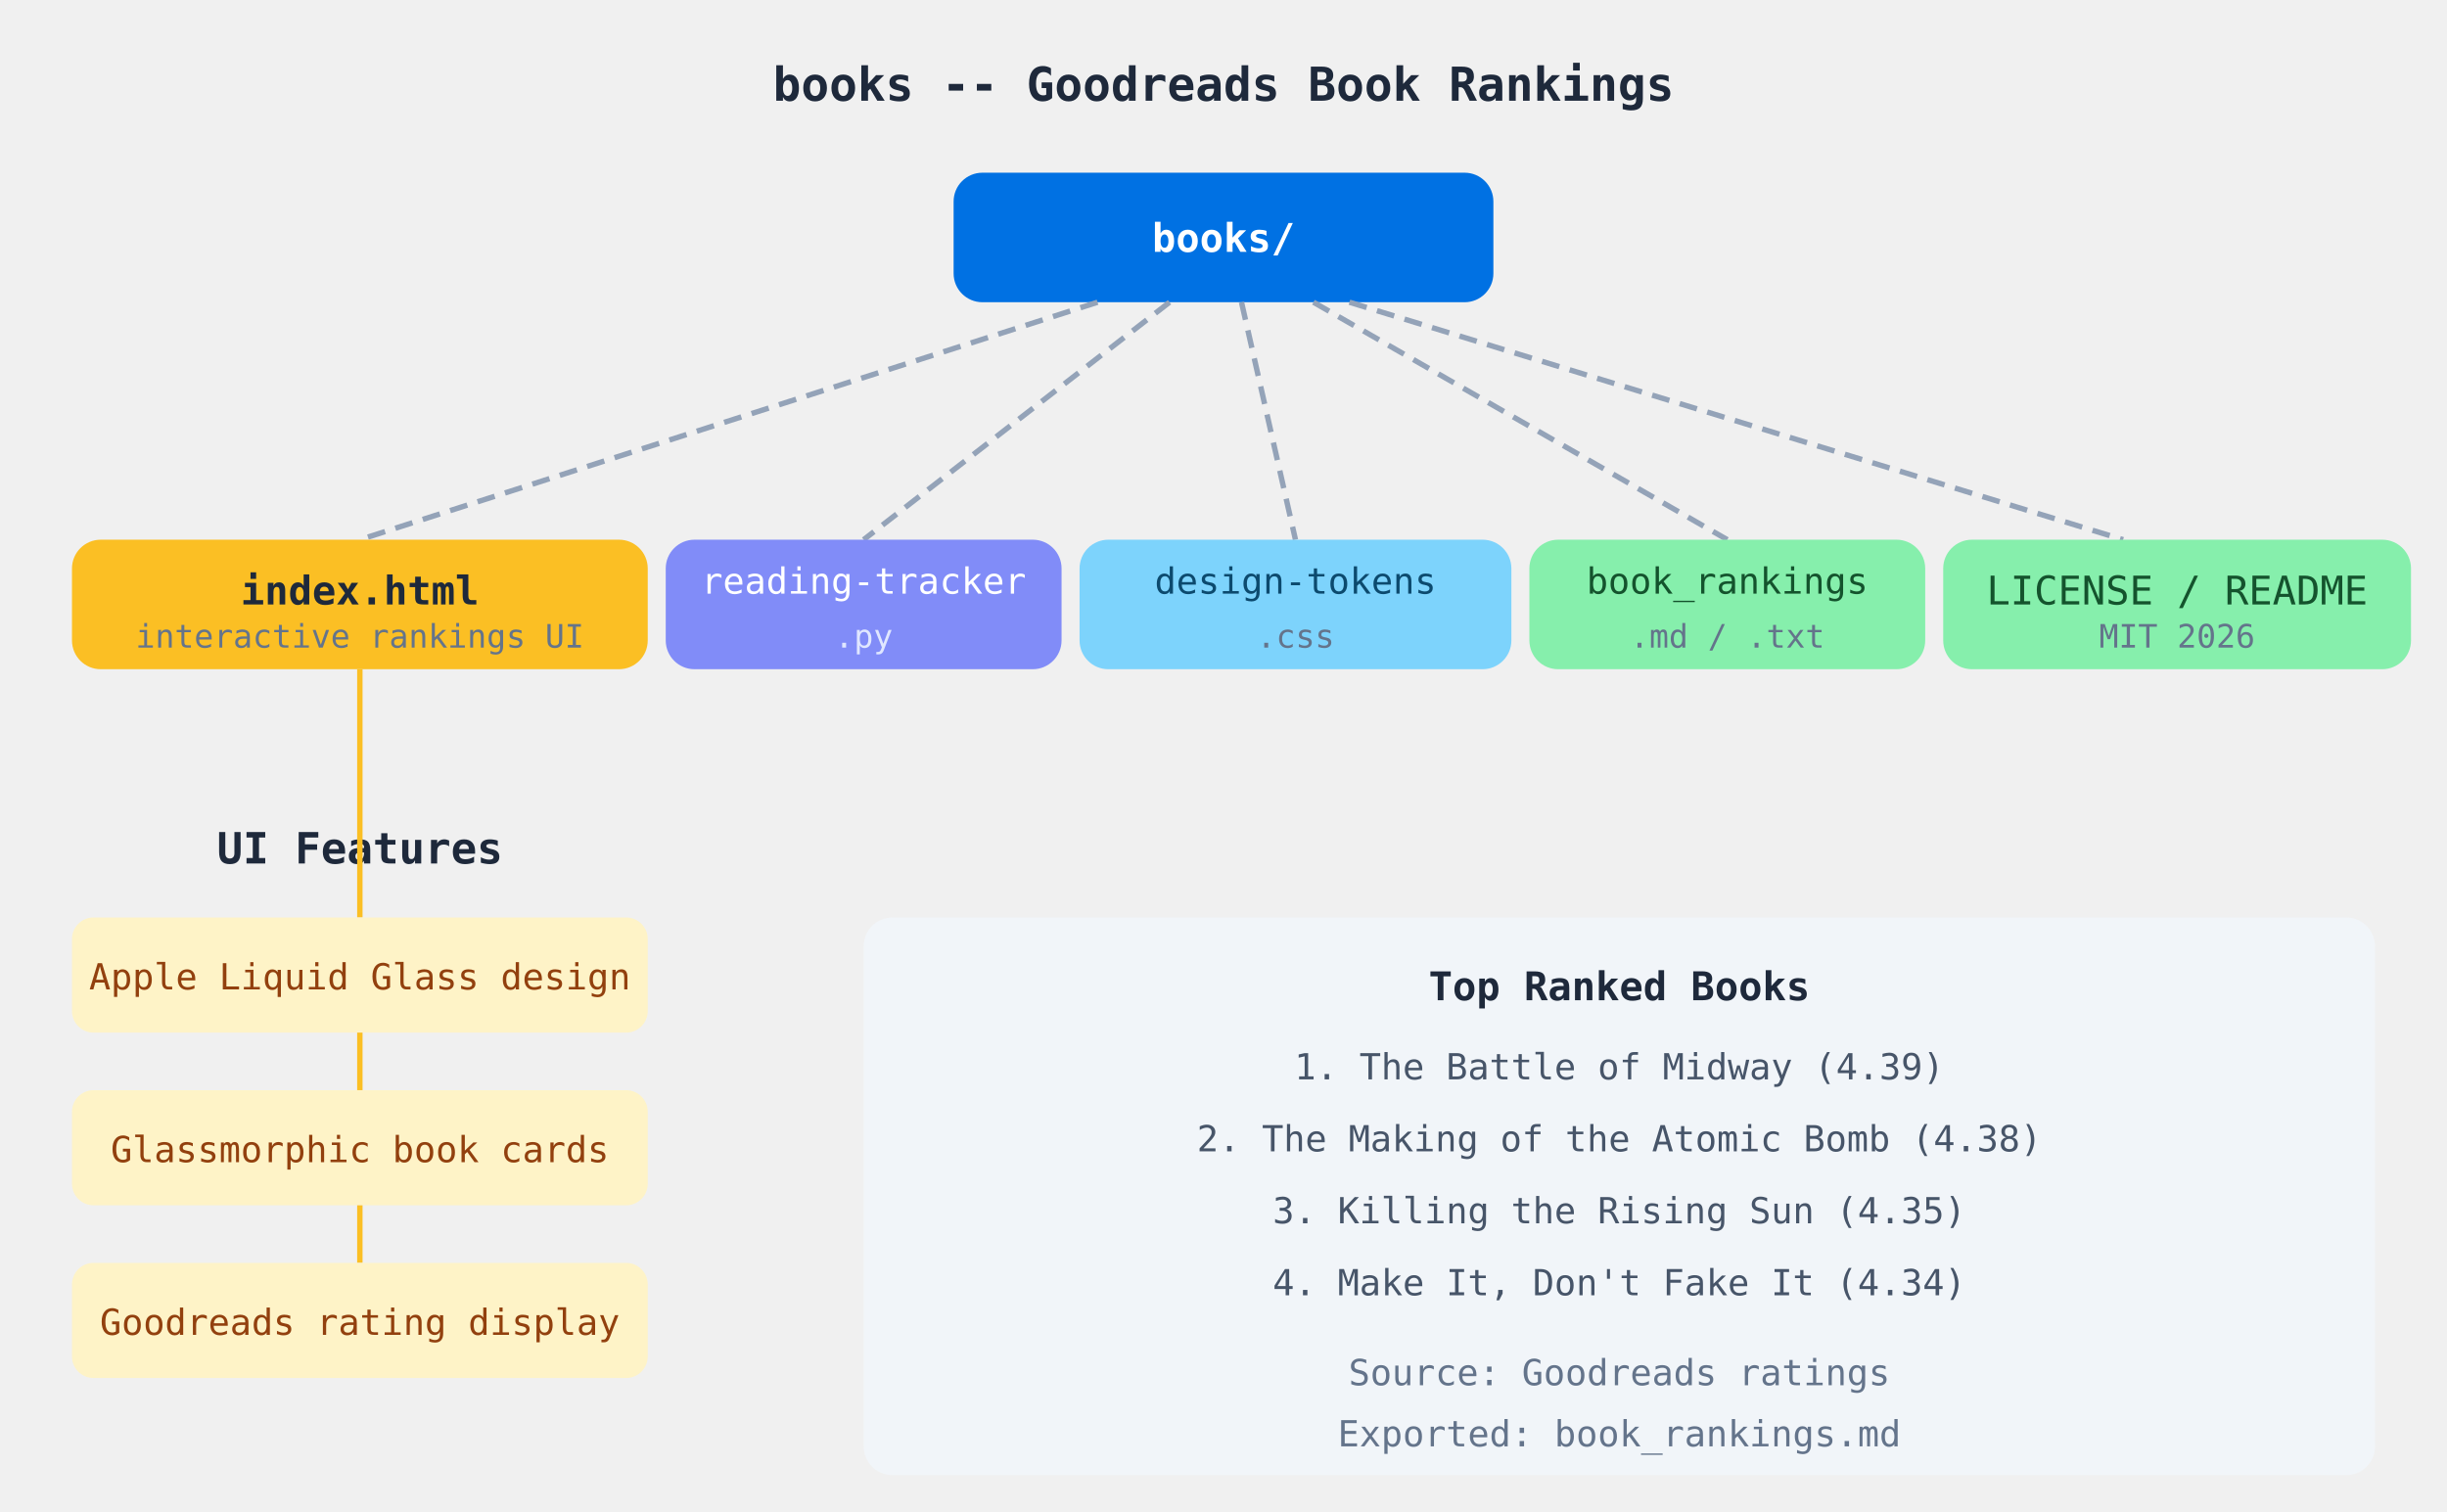
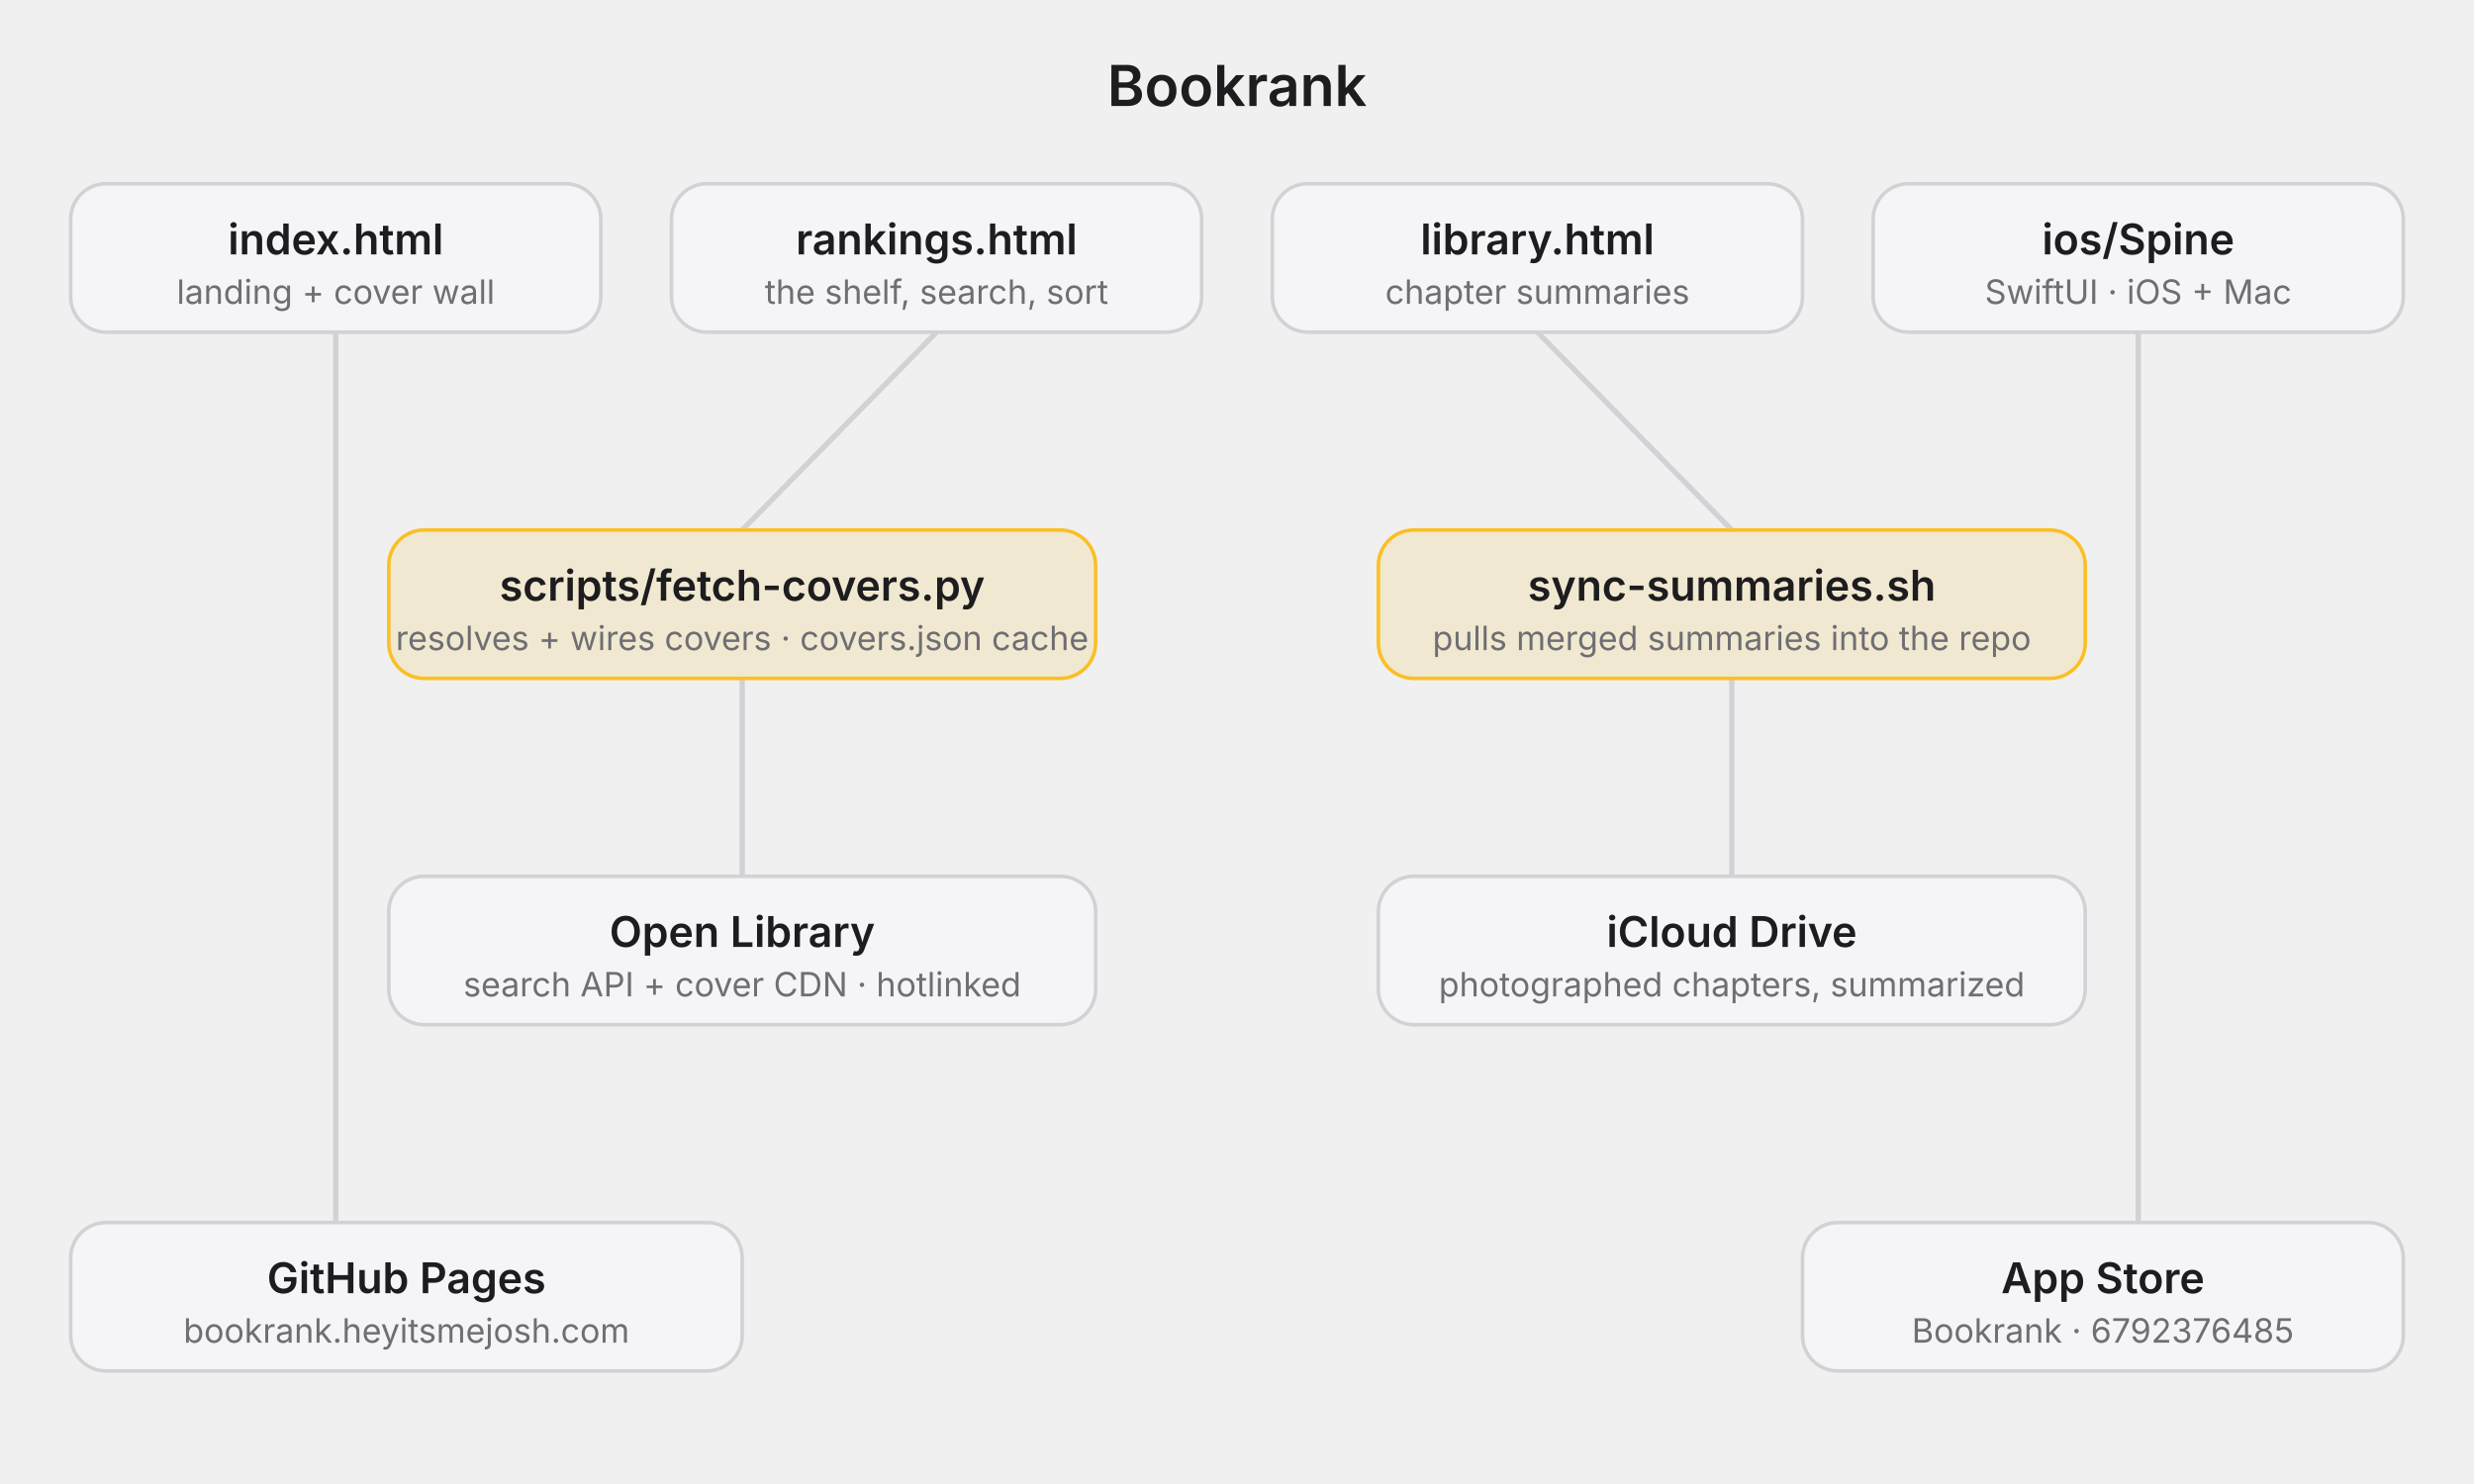
- <svg xmlns="http://www.w3.org/2000/svg" viewBox="0 0 680 420" width="680" height="420" style="font-family:monospace;background:#f8fafc;border-radius:12px">
-   <text x="340" y="28" text-anchor="middle" font-size="13" font-weight="bold" fill="#1e293b">books  --  Goodreads Book Rankings</text>
-   <rect x="265" y="48" width="150" height="36" rx="8" fill="#0071e3" />
-   <text x="340" y="70" text-anchor="middle" font-size="11" fill="white" font-weight="bold">books/</text>
-   <line x1="305" y1="84" x2="100" y2="150" stroke="#94a3b8" stroke-width="1.5" stroke-dasharray="5,3" />
-   <line x1="325" y1="84" x2="240" y2="150" stroke="#94a3b8" stroke-width="1.5" stroke-dasharray="5,3" />
-   <line x1="345" y1="84" x2="360" y2="150" stroke="#94a3b8" stroke-width="1.5" stroke-dasharray="5,3" />
-   <line x1="365" y1="84" x2="480" y2="150" stroke="#94a3b8" stroke-width="1.5" stroke-dasharray="5,3" />
-   <line x1="375" y1="84" x2="590" y2="150" stroke="#94a3b8" stroke-width="1.5" stroke-dasharray="5,3" />
-   <rect x="20" y="150" width="160" height="36" rx="8" fill="#fbbf24" />
-   <text x="100" y="168" text-anchor="middle" font-size="11" fill="#1e293b" font-weight="bold">index.html</text>
-   <text x="100" y="180" text-anchor="middle" font-size="9" fill="#64748b">interactive rankings UI</text>
-   <rect x="185" y="150" width="110" height="36" rx="8" fill="#818cf8" />
-   <text x="240" y="165" text-anchor="middle" font-size="10" fill="white">reading-tracker</text>
-   <text x="240" y="180" text-anchor="middle" font-size="9" fill="#e0e7ff">.py</text>
-   <rect x="300" y="150" width="120" height="36" rx="8" fill="#7dd3fc" />
-   <text x="360" y="165" text-anchor="middle" font-size="10" fill="#0c4a6e">design-tokens</text>
-   <text x="360" y="180" text-anchor="middle" font-size="9" fill="#64748b">.css</text>
-   <rect x="425" y="150" width="110" height="36" rx="8" fill="#86efac" />
-   <text x="480" y="165" text-anchor="middle" font-size="10" fill="#14532d">book_rankings</text>
-   <text x="480" y="180" text-anchor="middle" font-size="9" fill="#64748b">.md / .txt</text>
-   <rect x="540" y="150" width="130" height="36" rx="8" fill="#86efac" />
-   <text x="605" y="168" text-anchor="middle" font-size="11" fill="#14532d">LICENSE / README</text>
-   <text x="605" y="180" text-anchor="middle" font-size="9" fill="#64748b">MIT 2026</text>
-   <text x="100" y="240" text-anchor="middle" font-size="12" font-weight="bold" fill="#1e293b">UI Features</text>
-   <line x1="100" y1="186" x2="100" y2="255" stroke="#fbbf24" stroke-width="1.5" />
-   <rect x="20" y="255" width="160" height="32" rx="6" fill="#fef3c7" />
-   <text x="100" y="275" text-anchor="middle" font-size="10" fill="#92400e">Apple Liquid Glass design</text>
-   <line x1="100" y1="287" x2="100" y2="303" stroke="#fbbf24" stroke-width="1.5" />
-   <rect x="20" y="303" width="160" height="32" rx="6" fill="#fef3c7" />
-   <text x="100" y="323" text-anchor="middle" font-size="10" fill="#92400e">Glassmorphic book cards</text>
-   <line x1="100" y1="335" x2="100" y2="351" stroke="#fbbf24" stroke-width="1.5" />
-   <rect x="20" y="351" width="160" height="32" rx="6" fill="#fef3c7" />
-   <text x="100" y="371" text-anchor="middle" font-size="10" fill="#92400e">Goodreads rating display</text>
-   <rect x="240" y="255" width="420" height="155" rx="8" fill="#f1f5f9" />
-   <text x="450" y="278" text-anchor="middle" font-size="11" font-weight="bold" fill="#1e293b">Top Ranked Books</text>
-   <text x="450" y="300" text-anchor="middle" font-size="10" fill="#475569">1. The Battle of Midway (4.39)</text>
-   <text x="450" y="320" text-anchor="middle" font-size="10" fill="#475569">2. The Making of the Atomic Bomb (4.38)</text>
-   <text x="450" y="340" text-anchor="middle" font-size="10" fill="#475569">3. Killing the Rising Sun (4.35)</text>
-   <text x="450" y="360" text-anchor="middle" font-size="10" fill="#475569">4. Make It, Don't Fake It (4.34)</text>
-   <text x="450" y="385" text-anchor="middle" font-size="10" fill="#64748b">Source: Goodreads ratings</text>
-   <text x="450" y="402" text-anchor="middle" font-size="10" fill="#64748b">Exported: book_rankings.md</text>
+ <svg xmlns="http://www.w3.org/2000/svg" viewBox="0 0 700 420" width="700" height="420" style="font-family:-apple-system,BlinkMacSystemFont,'Segoe UI',sans-serif;background:#ffffff">
+   <text x="350" y="30" text-anchor="middle" font-size="16" font-weight="600" fill="#1d1d1f">Bookrank</text>
+   <path d="M265 94 L210 150" stroke="#d1d1d6" stroke-width="1.5" fill="none" />
+   <path d="M435 94 L490 150" stroke="#d1d1d6" stroke-width="1.5" fill="none" />
+   <path d="M210 192 L210 248" stroke="#d1d1d6" stroke-width="1.5" fill="none" />
+   <path d="M490 192 L490 248" stroke="#d1d1d6" stroke-width="1.5" fill="none" />
+   <path d="M95 94 L95 346" stroke="#d1d1d6" stroke-width="1.5" fill="none" />
+   <path d="M605 94 L605 346" stroke="#d1d1d6" stroke-width="1.5" fill="none" />
+   <rect x="20" y="52" width="150" height="42" rx="10" fill="#f5f5f7" stroke="#d1d1d6" />
+   <text x="95" y="72" text-anchor="middle" font-size="12" font-weight="600" fill="#1d1d1f">index.html</text>
+   <text x="95" y="86" text-anchor="middle" font-size="9.5" fill="#6e6e73">landing + cover wall</text>
+   <rect x="190" y="52" width="150" height="42" rx="10" fill="#f5f5f7" stroke="#d1d1d6" />
+   <text x="265" y="72" text-anchor="middle" font-size="12" font-weight="600" fill="#1d1d1f">rankings.html</text>
+   <text x="265" y="86" text-anchor="middle" font-size="9.5" fill="#6e6e73">the shelf, search, sort</text>
+   <rect x="360" y="52" width="150" height="42" rx="10" fill="#f5f5f7" stroke="#d1d1d6" />
+   <text x="435" y="72" text-anchor="middle" font-size="12" font-weight="600" fill="#1d1d1f">library.html</text>
+   <text x="435" y="86" text-anchor="middle" font-size="9.5" fill="#6e6e73">chapter summaries</text>
+   <rect x="530" y="52" width="150" height="42" rx="10" fill="#f5f5f7" stroke="#d1d1d6" />
+   <text x="605" y="72" text-anchor="middle" font-size="12" font-weight="600" fill="#1d1d1f">ios/Spine</text>
+   <text x="605" y="86" text-anchor="middle" font-size="9.5" fill="#6e6e73">SwiftUI · iOS + Mac</text>
+   <rect x="110" y="150" width="200" height="42" rx="10" fill="#fbbf24" fill-opacity=".15" stroke="#fbbf24" />
+   <text x="210" y="170" text-anchor="middle" font-size="12" font-weight="600" fill="#1d1d1f">scripts/fetch-covers.py</text>
+   <text x="210" y="184" text-anchor="middle" font-size="9.5" fill="#6e6e73">resolves + wires covers · covers.json cache</text>
+   <rect x="390" y="150" width="200" height="42" rx="10" fill="#fbbf24" fill-opacity=".15" stroke="#fbbf24" />
+   <text x="490" y="170" text-anchor="middle" font-size="12" font-weight="600" fill="#1d1d1f">sync-summaries.sh</text>
+   <text x="490" y="184" text-anchor="middle" font-size="9.5" fill="#6e6e73">pulls merged summaries into the repo</text>
+   <rect x="110" y="248" width="200" height="42" rx="10" fill="#f5f5f7" stroke="#d1d1d6" />
+   <text x="210" y="268" text-anchor="middle" font-size="12" font-weight="600" fill="#1d1d1f">Open Library</text>
+   <text x="210" y="282" text-anchor="middle" font-size="9.5" fill="#6e6e73">search API + cover CDN · hotlinked</text>
+   <rect x="390" y="248" width="200" height="42" rx="10" fill="#f5f5f7" stroke="#d1d1d6" />
+   <text x="490" y="268" text-anchor="middle" font-size="12" font-weight="600" fill="#1d1d1f">iCloud Drive</text>
+   <text x="490" y="282" text-anchor="middle" font-size="9.5" fill="#6e6e73">photographed chapters, summarized</text>
+   <rect x="20" y="346" width="190" height="42" rx="10" fill="#f5f5f7" stroke="#d1d1d6" />
+   <text x="115" y="366" text-anchor="middle" font-size="12" font-weight="600" fill="#1d1d1f">GitHub Pages</text>
+   <text x="115" y="380" text-anchor="middle" font-size="9.5" fill="#6e6e73">bookrank.heyitsmejosh.com</text>
+   <rect x="510" y="346" width="170" height="42" rx="10" fill="#f5f5f7" stroke="#d1d1d6" />
+   <text x="595" y="366" text-anchor="middle" font-size="12" font-weight="600" fill="#1d1d1f">App Store</text>
+   <text x="595" y="380" text-anchor="middle" font-size="9.5" fill="#6e6e73">Bookrank · 6792376485</text>
</svg>
